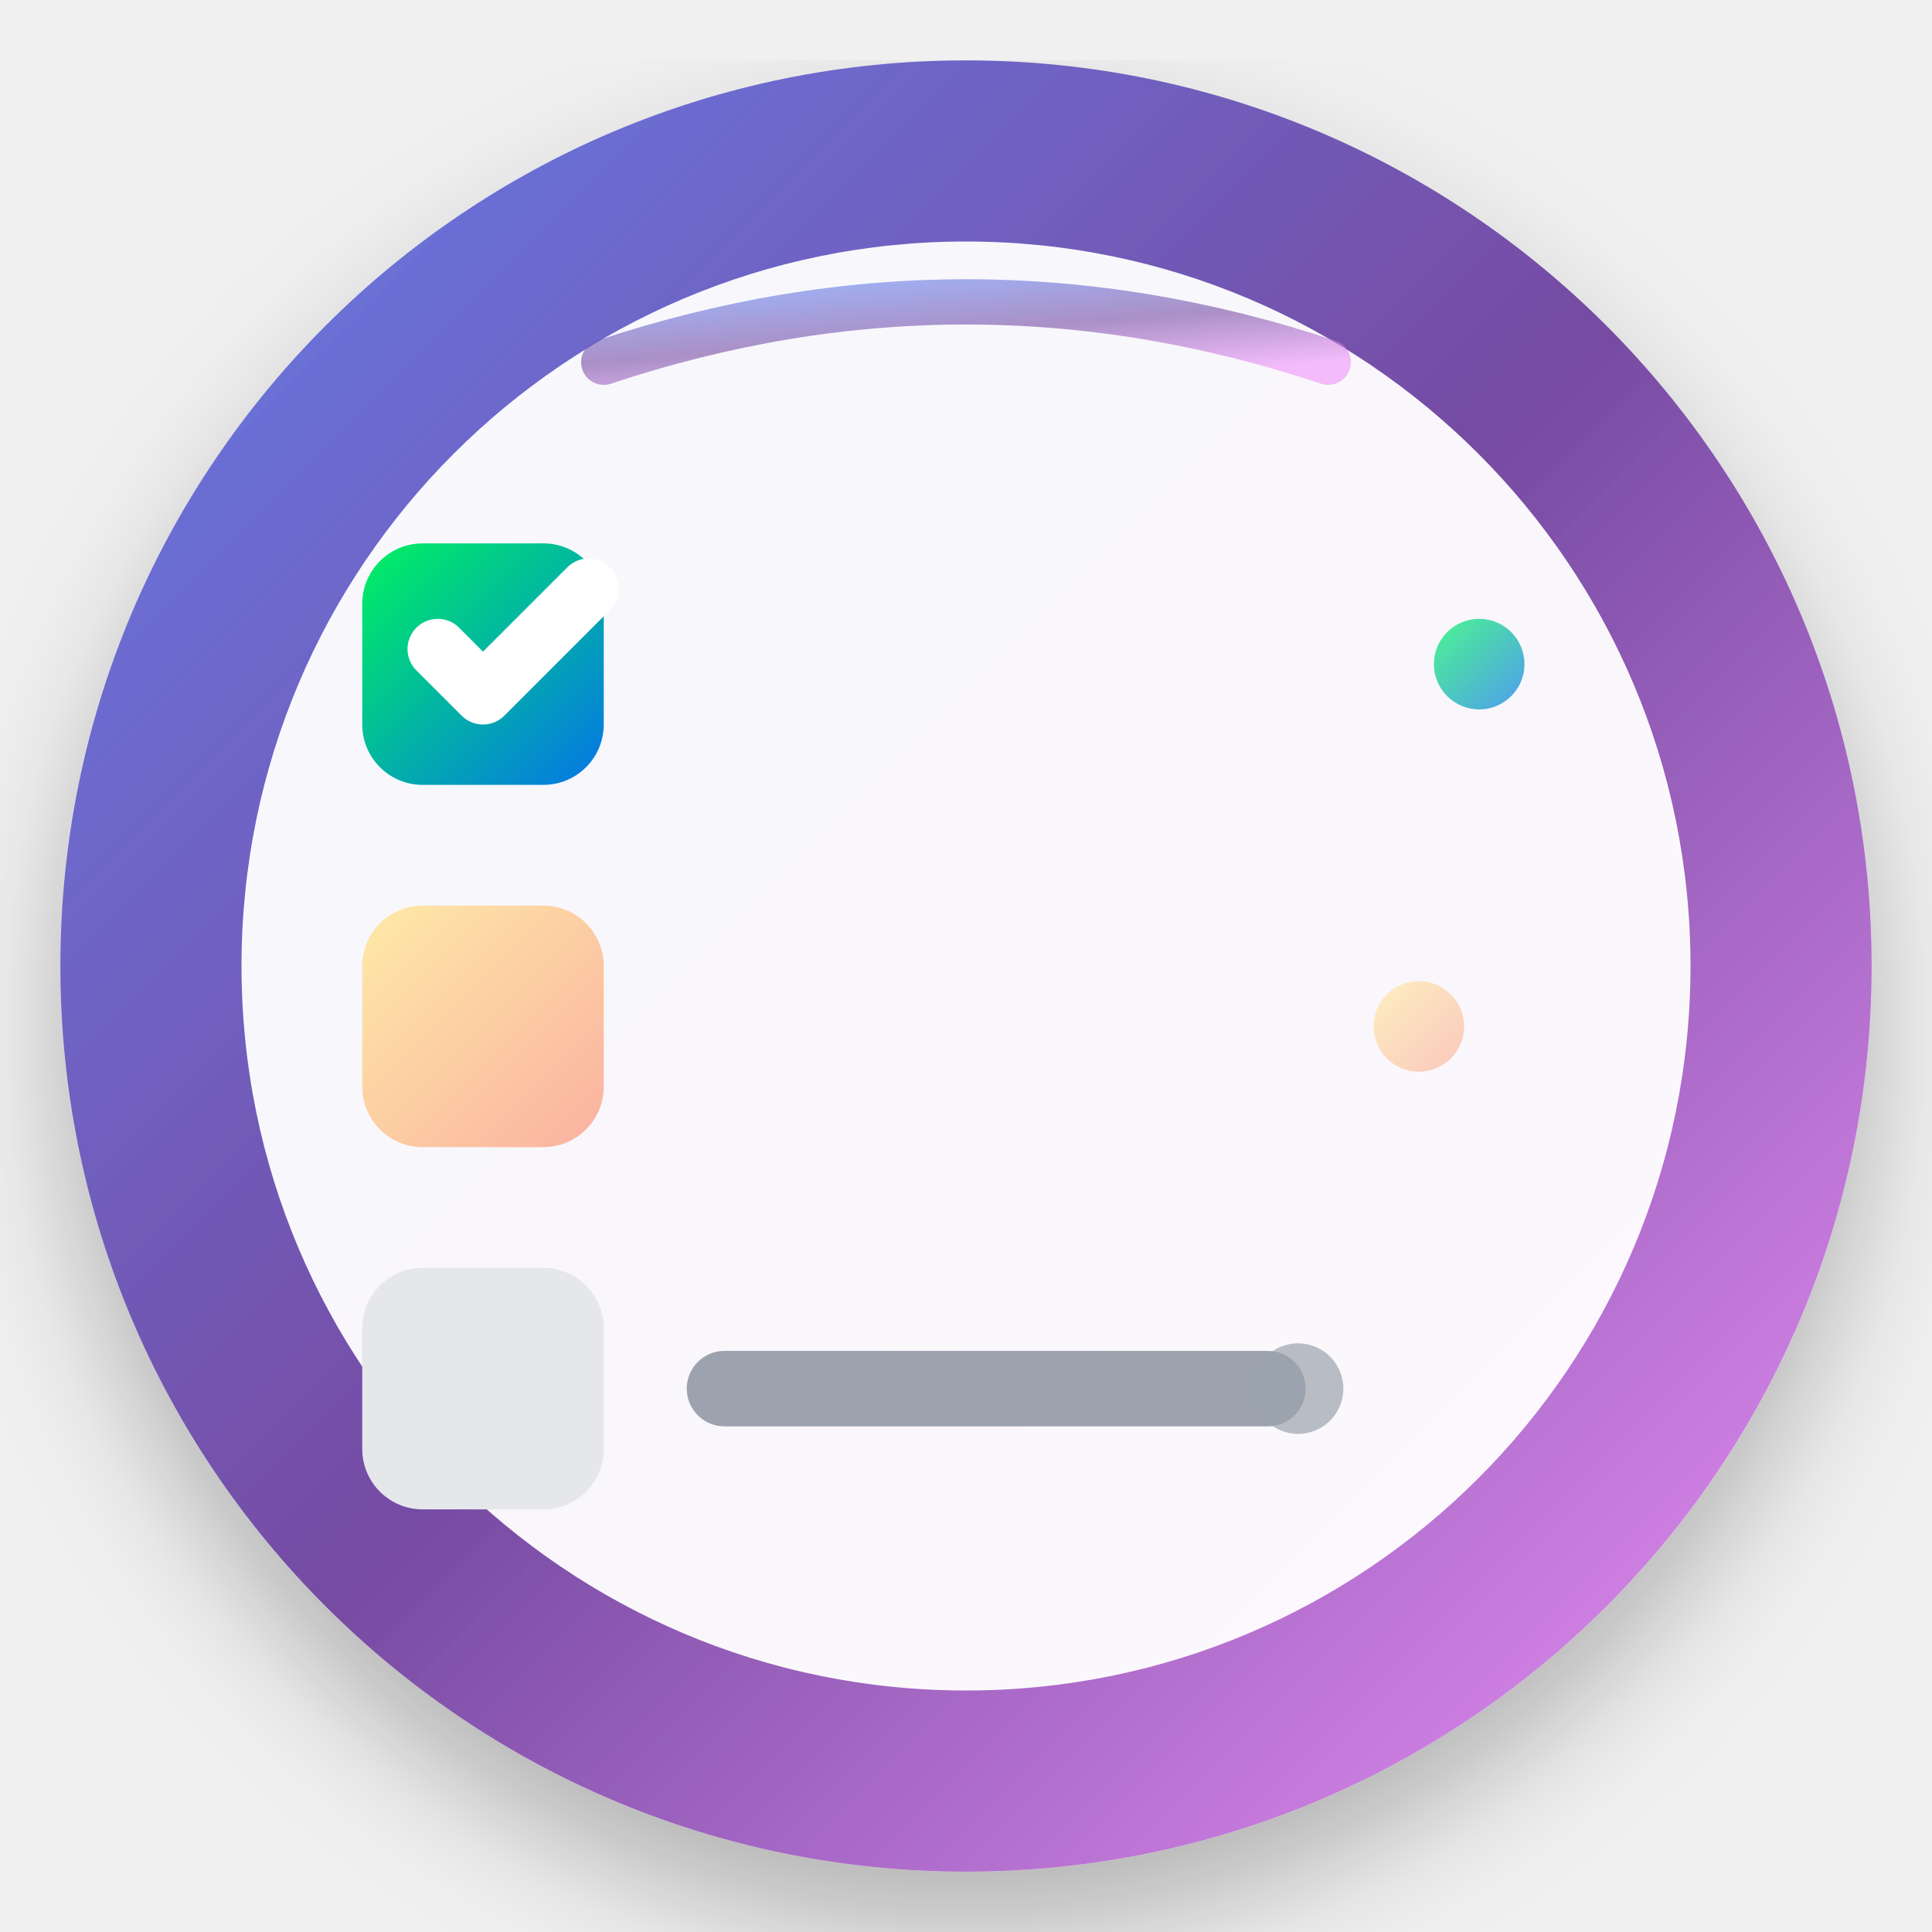
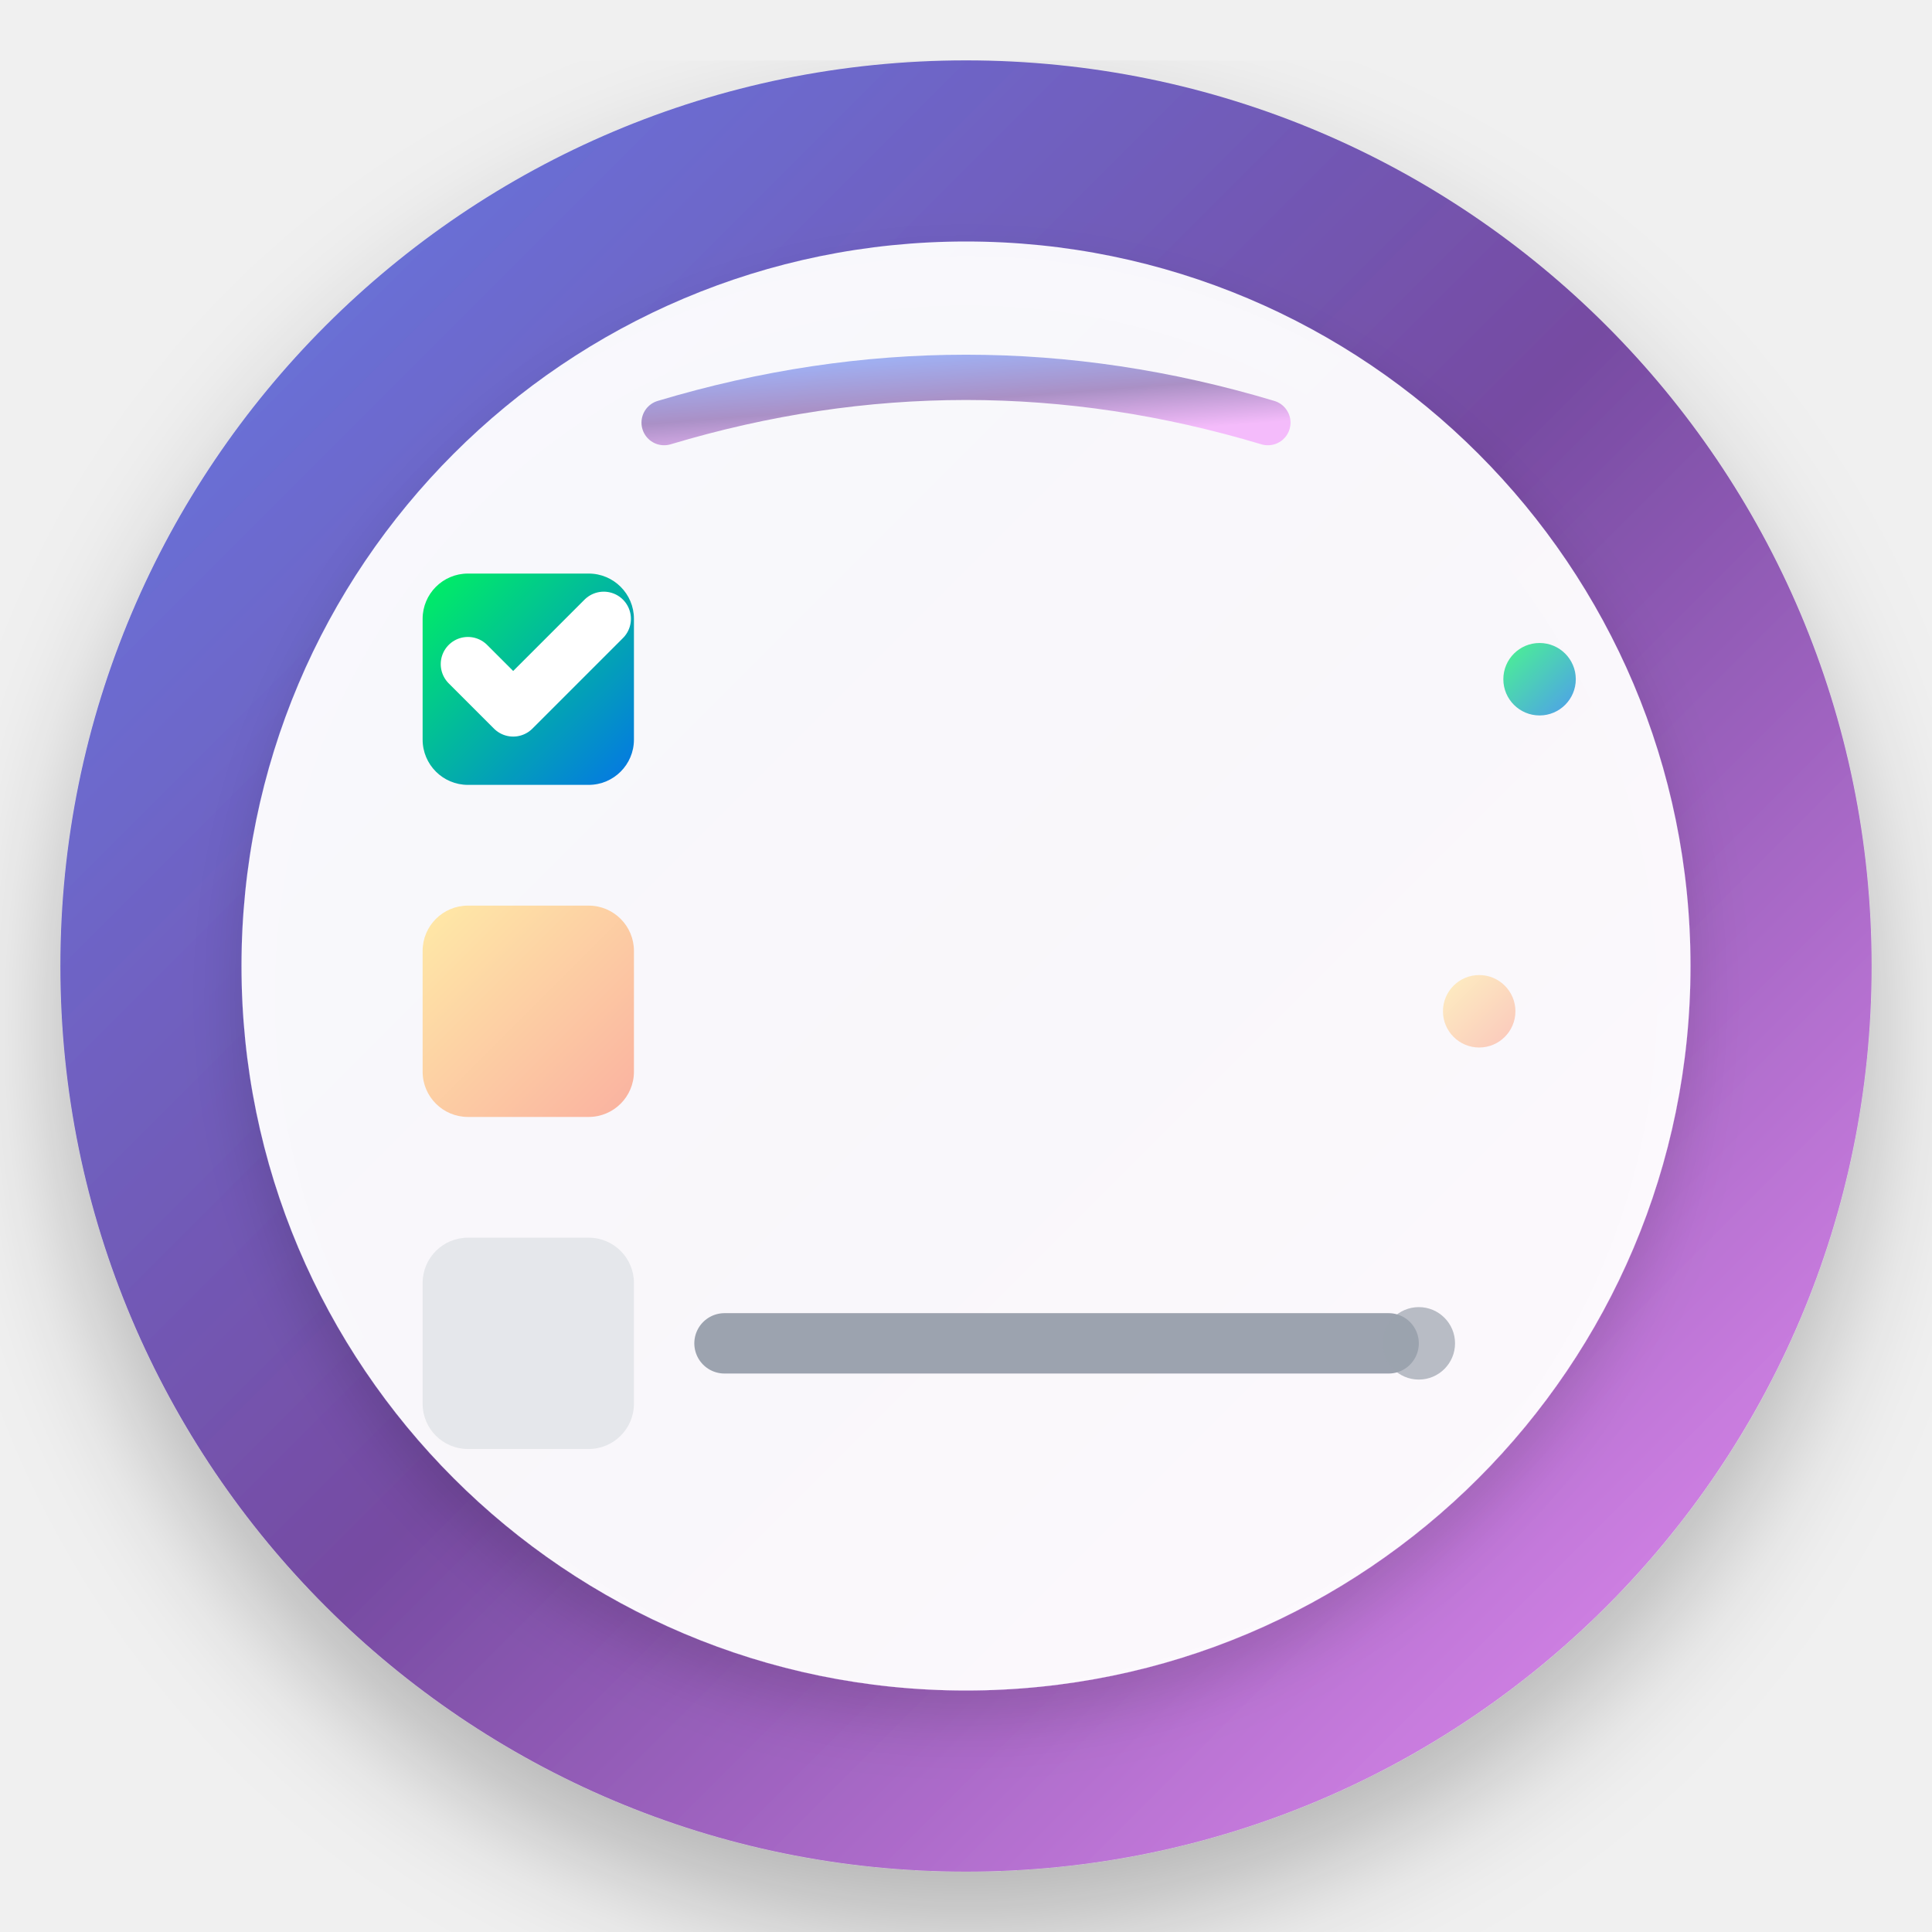
<svg xmlns="http://www.w3.org/2000/svg" viewBox="0 0 192 192" width="192" height="192">
-   <defs>
-     <linearGradient id="bgGradient" x1="0%" y1="0%" x2="100%" y2="100%">
-       <stop offset="0%" style="stop-color:#667eea;stop-opacity:1" />
-       <stop offset="50%" style="stop-color:#764ba2;stop-opacity:1" />
-       <stop offset="100%" style="stop-color:#f093fb;stop-opacity:1" />
-     </linearGradient>
-     <linearGradient id="checkGradient" x1="0%" y1="0%" x2="100%" y2="100%">
-       <stop offset="0%" style="stop-color:#00f260;stop-opacity:1" />
-       <stop offset="100%" style="stop-color:#0575e6;stop-opacity:1" />
-     </linearGradient>
-     <linearGradient id="pendingGradient" x1="0%" y1="0%" x2="100%" y2="100%">
-       <stop offset="0%" style="stop-color:#ffeaa7;stop-opacity:1" />
-       <stop offset="100%" style="stop-color:#fab1a0;stop-opacity:1" />
-     </linearGradient>
-     <filter id="shadow" x="-50%" y="-50%" width="200%" height="200%">
-       <feDropShadow dx="0" dy="6" stdDeviation="6" flood-opacity="0.25" />
-     </filter>
-   </defs>
-   <circle cx="96" cy="96" r="90" fill="url(#bgGradient)" filter="url(#shadow)" />
-   <circle cx="96" cy="96" r="72" fill="white" fill-opacity="0.95" />
-   <rect x="36" y="54" width="24" height="24" rx="6" fill="url(#checkGradient)" />
-   <path d="M43.5 64.5 L48 69 L58.5 58.5" fill="none" stroke="white" stroke-width="6" stroke-linecap="round" stroke-linejoin="round" />
-   <rect x="36" y="90" width="24" height="24" rx="6" fill="url(#pendingGradient)" />
-   <rect x="36" y="126" width="24" height="24" rx="6" fill="#e5e7eb" />
-   <line x1="72" y1="66" x2="144" y2="66" stroke="url(#checkGradient)" stroke-width="7.5" stroke-linecap="round" />
-   <line x1="72" y1="102" x2="138" y2="102" stroke="url(#pendingGradient)" stroke-width="7.5" stroke-linecap="round" />
-   <line x1="72" y1="138" x2="126" y2="138" stroke="#9ca3af" stroke-width="7.5" stroke-linecap="round" />
-   <circle cx="147" cy="66" r="4.5" fill="url(#checkGradient)" fill-opacity="0.7" />
-   <circle cx="141" cy="102" r="4.5" fill="url(#pendingGradient)" fill-opacity="0.7" />
-   <circle cx="129" cy="138" r="4.5" fill="#9ca3af" fill-opacity="0.7" />
-   <path d="M60 36 Q96 24 132 36" fill="none" stroke="url(#bgGradient)" stroke-width="4.5" stroke-linecap="round" opacity="0.6" />
+   <g transform="scale(3)">
+     <defs>
+       <linearGradient id="bgGradient" x1="0%" y1="0%" x2="100%" y2="100%">
+         <stop offset="0%" style="stop-color:#667eea;stop-opacity:1" />
+         <stop offset="50%" style="stop-color:#764ba2;stop-opacity:1" />
+         <stop offset="100%" style="stop-color:#f093fb;stop-opacity:1" />
+       </linearGradient>
+       <linearGradient id="checkGradient" x1="0%" y1="0%" x2="100%" y2="100%">
+         <stop offset="0%" style="stop-color:#00f260;stop-opacity:1" />
+         <stop offset="100%" style="stop-color:#0575e6;stop-opacity:1" />
+       </linearGradient>
+       <linearGradient id="pendingGradient" x1="0%" y1="0%" x2="100%" y2="100%">
+         <stop offset="0%" style="stop-color:#ffeaa7;stop-opacity:1" />
+         <stop offset="100%" style="stop-color:#fab1a0;stop-opacity:1" />
+       </linearGradient>
+       <filter id="shadow" x="-50%" y="-50%" width="200%" height="200%">
+         <feDropShadow dx="0" dy="2" stdDeviation="2" flood-opacity="0.25" />
+       </filter>
+       <filter id="innerShadow" x="-50%" y="-50%" width="200%" height="200%">
+         <feDropShadow dx="0" dy="1" stdDeviation="1" flood-opacity="0.15" />
+       </filter>
+     </defs>
+     <circle cx="32" cy="32" r="30" fill="url(#bgGradient)" filter="url(#shadow)" />
+     <circle cx="32" cy="32" r="24" fill="white" fill-opacity="0.95" filter="url(#innerShadow)" />
+     <rect x="14" y="19" width="7" height="7" rx="1.5" fill="url(#checkGradient)" />
+     <path d="M15.5 22 L17 23.5 L20 20.5" fill="none" stroke="white" stroke-width="1.8" stroke-linecap="round" stroke-linejoin="round" />
+     <rect x="14" y="30" width="7" height="7" rx="1.5" fill="url(#pendingGradient)" />
+     <rect x="14" y="41" width="7" height="7" rx="1.5" fill="#e5e7eb" />
+     <line x1="24" y1="22.5" x2="50" y2="22.5" stroke="url(#checkGradient)" stroke-width="2" stroke-linecap="round" />
+     <line x1="24" y1="33.5" x2="48" y2="33.5" stroke="url(#pendingGradient)" stroke-width="2" stroke-linecap="round" />
+     <line x1="24" y1="44.5" x2="46" y2="44.5" stroke="#9ca3af" stroke-width="2" stroke-linecap="round" />
+     <circle cx="51" cy="22.5" r="1.2" fill="url(#checkGradient)" fill-opacity="0.7" />
+     <circle cx="49" cy="33.5" r="1.2" fill="url(#pendingGradient)" fill-opacity="0.7" />
+     <circle cx="47" cy="44.5" r="1.2" fill="#9ca3af" fill-opacity="0.7" />
+     <path d="M22 14 Q32 11 42 14" fill="none" stroke="url(#bgGradient)" stroke-width="1.5" stroke-linecap="round" opacity="0.6" />
+   </g>
</svg>
